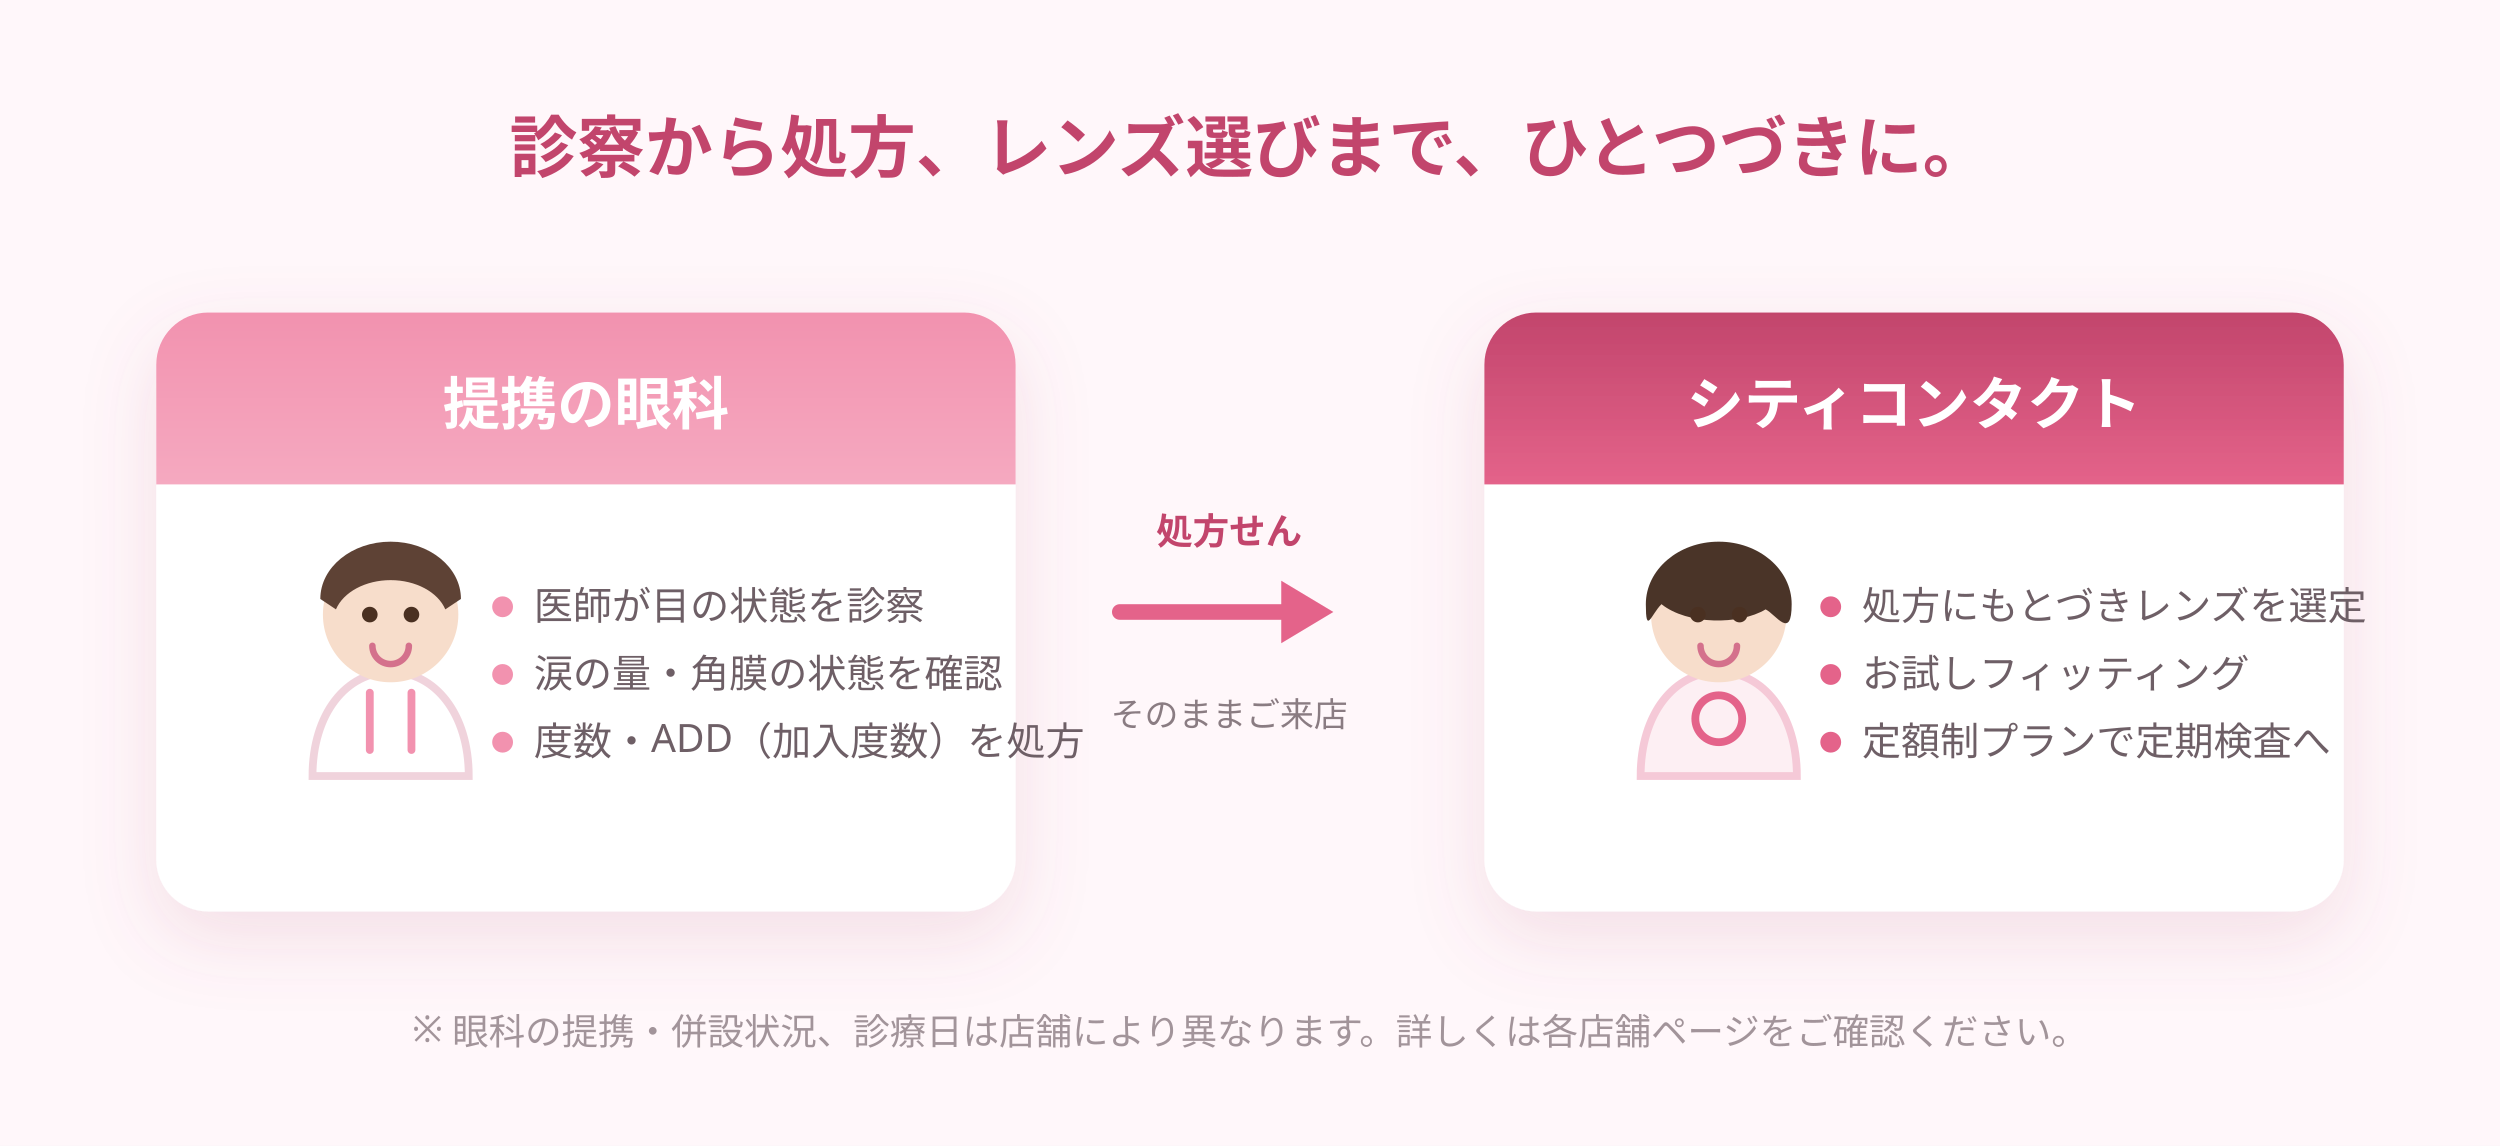
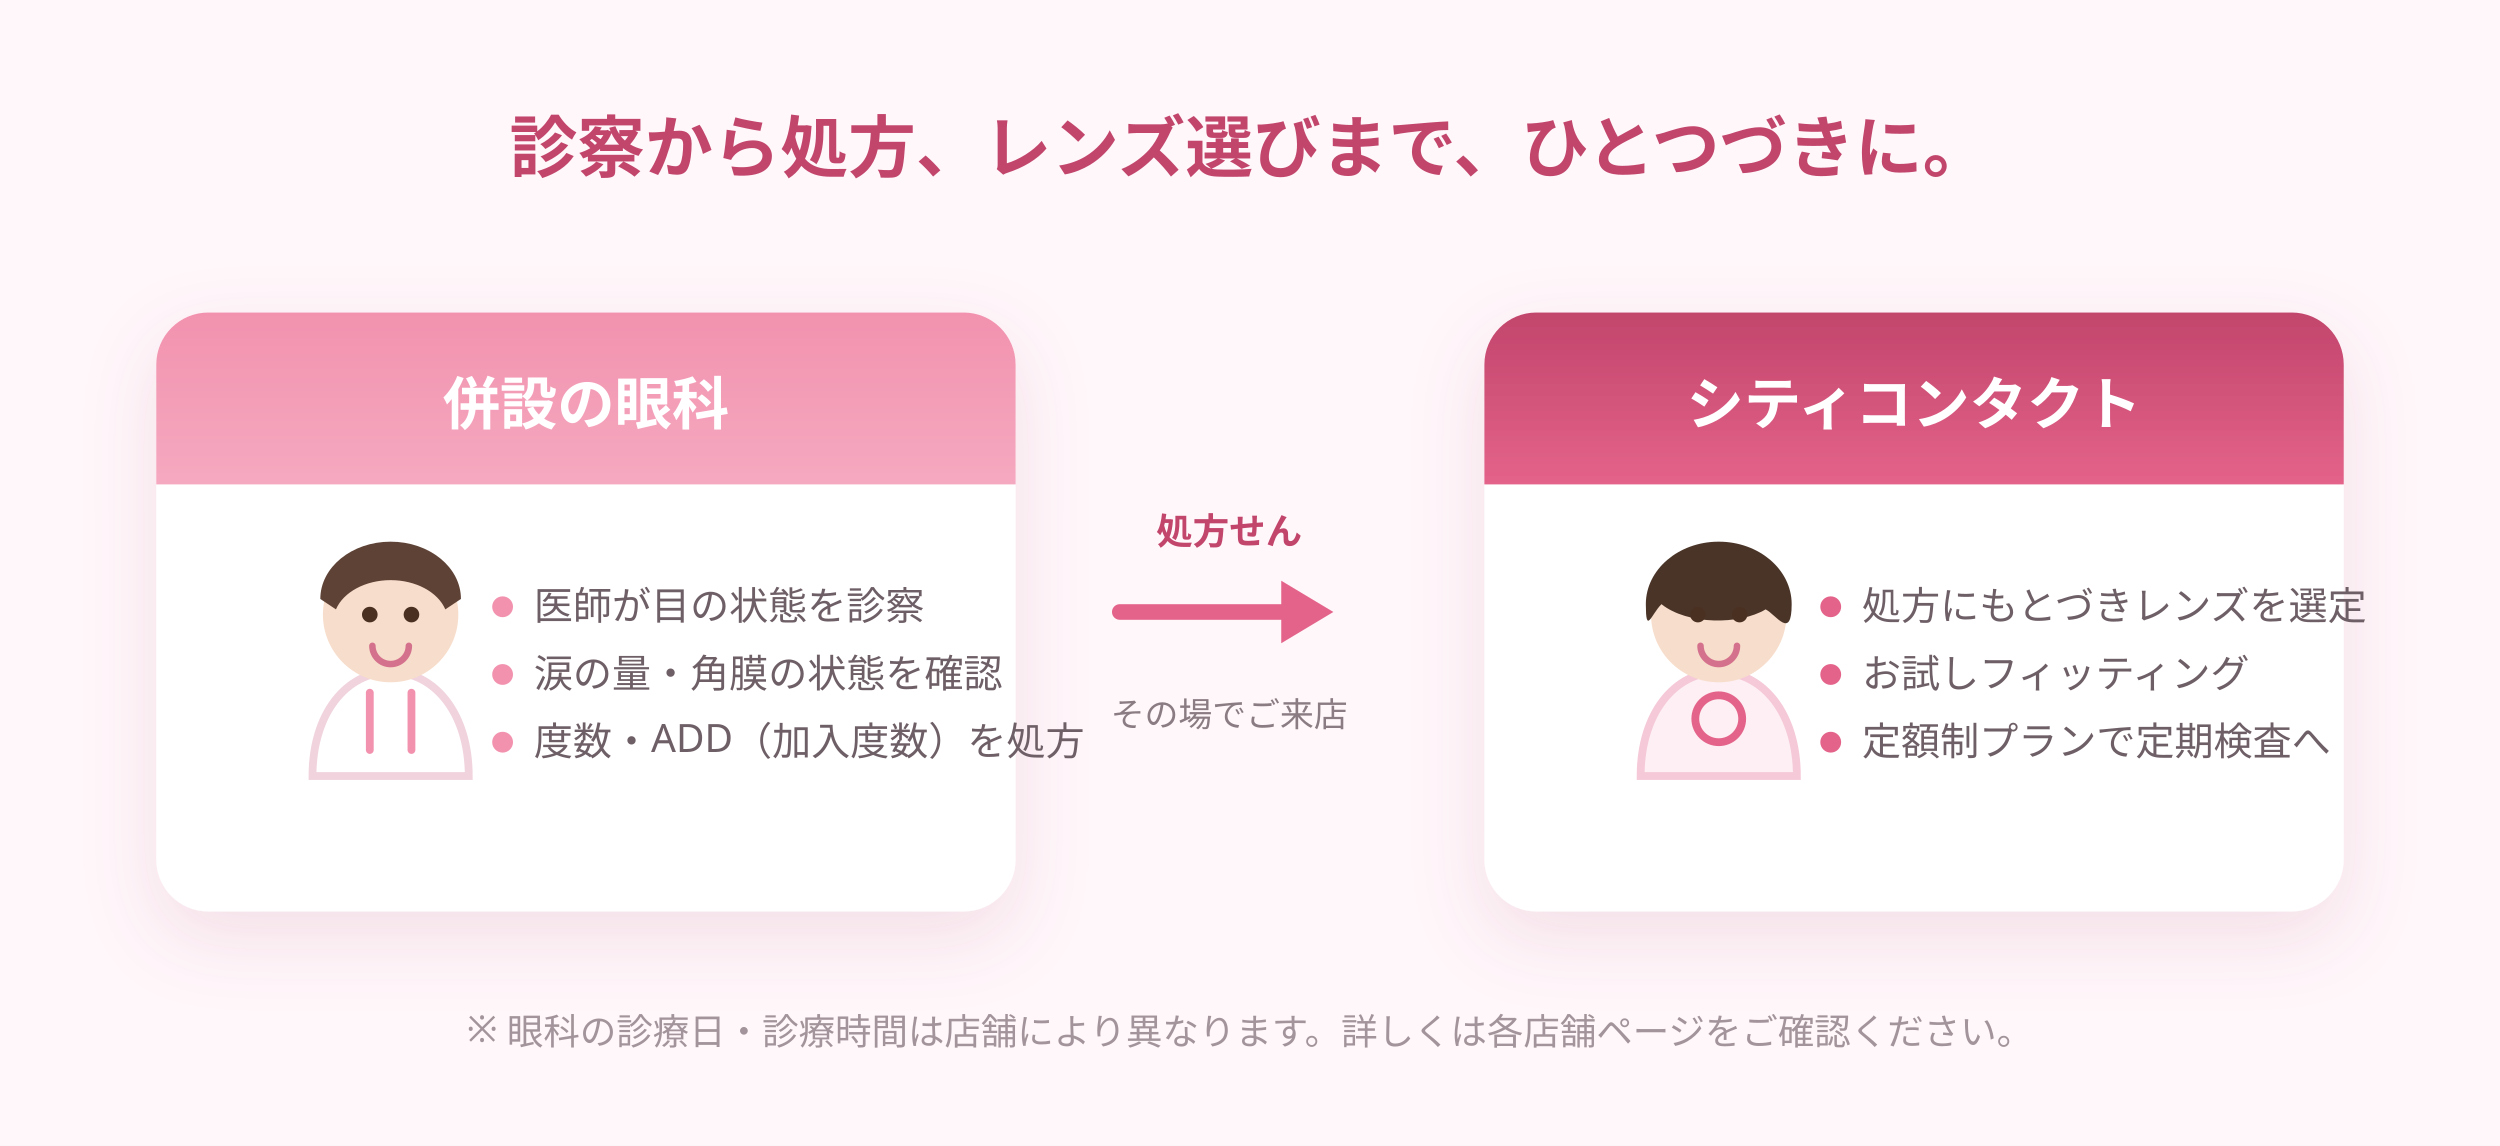
<svg xmlns="http://www.w3.org/2000/svg" viewBox="0 0 960 440" width="960" height="440" role="img" aria-labelledby="clTitle clDesc">
  <defs>
    <linearGradient id="clHos" x1="0" y1="0" x2="0" y2="1">
      <stop offset="0%" stop-color="#F292AF" />
      <stop offset="100%" stop-color="#F5A9C0" />
    </linearGradient>
    <linearGradient id="clShop" x1="0" y1="0" x2="0" y2="1">
      <stop offset="0%" stop-color="#C2456C" />
      <stop offset="100%" stop-color="#E4638A" />
    </linearGradient>
    <filter id="clShadow" x="-20%" y="-20%" width="140%" height="140%">
      <feDropShadow dx="0" dy="10" stdDeviation="14" flood-color="#B85B7B" flood-opacity=".16" />
    </filter>
  </defs>
  <rect width="960" height="440" fill="#FFF7FA" />
  <g font-family="'Noto Sans JP','Hiragino Sans','Yu Gothic',sans-serif">
    <g filter="url(#clShadow)">
      <rect x="60" y="120" width="330" height="230" rx="20" fill="#FFFFFF" />
      <path d="M60 140a20 20 0 0 1 20-20h290a20 20 0 0 1 20 20v46H60z" fill="url(#clHos)" />
    </g>
-     <text x="225" y="163" text-anchor="middle" font-size="22" font-weight="700" fill="#FFFFFF">提携の眼科</text>
+     <text x="225" y="163" text-anchor="middle" font-size="22" font-weight="700" fill="#FFFFFF">併設の眼科</text>
    <g transform="translate(150 252)">
      <path d="M-30 46c0-24 13-40 30-40s30 16 30 40z" fill="#FFFFFF" stroke="#F0D3DC" stroke-width="3" />
      <circle cy="-16" r="26" fill="#F7DDCB" />
      <path d="M-27-22a27 22 0 0 1 54 0l-6 4a22 16 0 0 0-42 0z" fill="#5E4235" />
      <circle cx="-8" cy="-16" r="3" fill="#4A3021" />
      <circle cx="8" cy="-16" r="3" fill="#4A3021" />
      <path d="M-7 -4a7 7 0 0 0 14 0" fill="none" stroke="#D4718C" stroke-width="2.5" stroke-linecap="round" />
      <path d="M-8 14v22M8 14v22" stroke="#F292AF" stroke-width="3" stroke-linecap="round" />
    </g>
    <g font-size="15" fill="#6E5F66">
      <text x="205" y="238">医師が目の状態を診察</text>
      <text x="205" y="264">涙の量・角膜の状態を確認</text>
      <text x="205" y="290">度数・ADD（加入度数）を処方</text>
    </g>
    <g fill="#F292AF">
      <circle cx="193" cy="233" r="4" />
      <circle cx="193" cy="259" r="4" />
      <circle cx="193" cy="285" r="4" />
    </g>
    <g transform="translate(430 235)">
      <path d="M0 0h70" stroke="#E4638A" stroke-width="6" stroke-linecap="round" />
      <path d="M62 -12l20 12-20 12z" fill="#E4638A" />
      <text x="42" y="-26" text-anchor="middle" font-size="14" font-weight="700" fill="#C2456C">処方せん</text>
-       <text x="42" y="44" text-anchor="middle" font-size="13" fill="#8A7C82">そのままご来店</text>
+       <text x="42" y="44" text-anchor="middle" font-size="13" fill="#8A7C82">その場でご来店</text>
    </g>
    <g filter="url(#clShadow)">
      <rect x="570" y="120" width="330" height="230" rx="20" fill="#FFFFFF" />
      <path d="M570 140a20 20 0 0 1 20-20h290a20 20 0 0 1 20 20v46H570z" fill="url(#clShop)" />
    </g>
    <text x="735" y="163" text-anchor="middle" font-size="22" font-weight="700" fill="#FFFFFF">シティコンタクト</text>
    <g transform="translate(660 252)">
      <path d="M-30 46c0-24 13-40 30-40s30 16 30 40z" fill="#FDEFF3" stroke="#F5C9D7" stroke-width="3" />
      <circle cy="-16" r="26" fill="#F7DDCB" />
      <path d="M-28-20a28 24 0 0 1 56 0c0 14-6 4-10 2-10 6-30 6-40-2-4 4-6 12-6-0z" fill="#4A3428" />
      <circle cx="-8" cy="-16" r="3" fill="#4A3021" />
      <circle cx="8" cy="-16" r="3" fill="#4A3021" />
      <path d="M-7 -4a7 7 0 0 0 14 0" fill="none" stroke="#D4718C" stroke-width="2.5" stroke-linecap="round" />
      <circle cx="0" cy="24" r="9" fill="none" stroke="#E4638A" stroke-width="3" />
    </g>
    <g font-size="15" fill="#6E5F66">
      <text x="715" y="238">処方にもとづきレンズを選定</text>
      <text x="715" y="264">お試しフィッティング</text>
      <text x="715" y="290">定額制プランで定期検査へ</text>
    </g>
    <g fill="#E4638A">
      <circle cx="703" cy="233" r="4" />
      <circle cx="703" cy="259" r="4" />
      <circle cx="703" cy="285" r="4" />
    </g>
    <text x="480" y="66" text-anchor="middle" font-size="26" font-weight="700" fill="#C2456C">診察から処方、レンズ選びまで、ひとつづきに。</text>
-     <text x="480" y="400" text-anchor="middle" font-size="14" fill="#A2949A">※ 眼科の提携・併設状況、診療日は店舗により異なります。詳しくは各店舗ページをご確認ください。</text>
+     <text x="480" y="400" text-anchor="middle" font-size="14" fill="#A2949A">※ 眼科の診療日・診療時間は店舗により異なります。詳しくは各店舗ページをご確認ください。</text>
  </g>
</svg>
